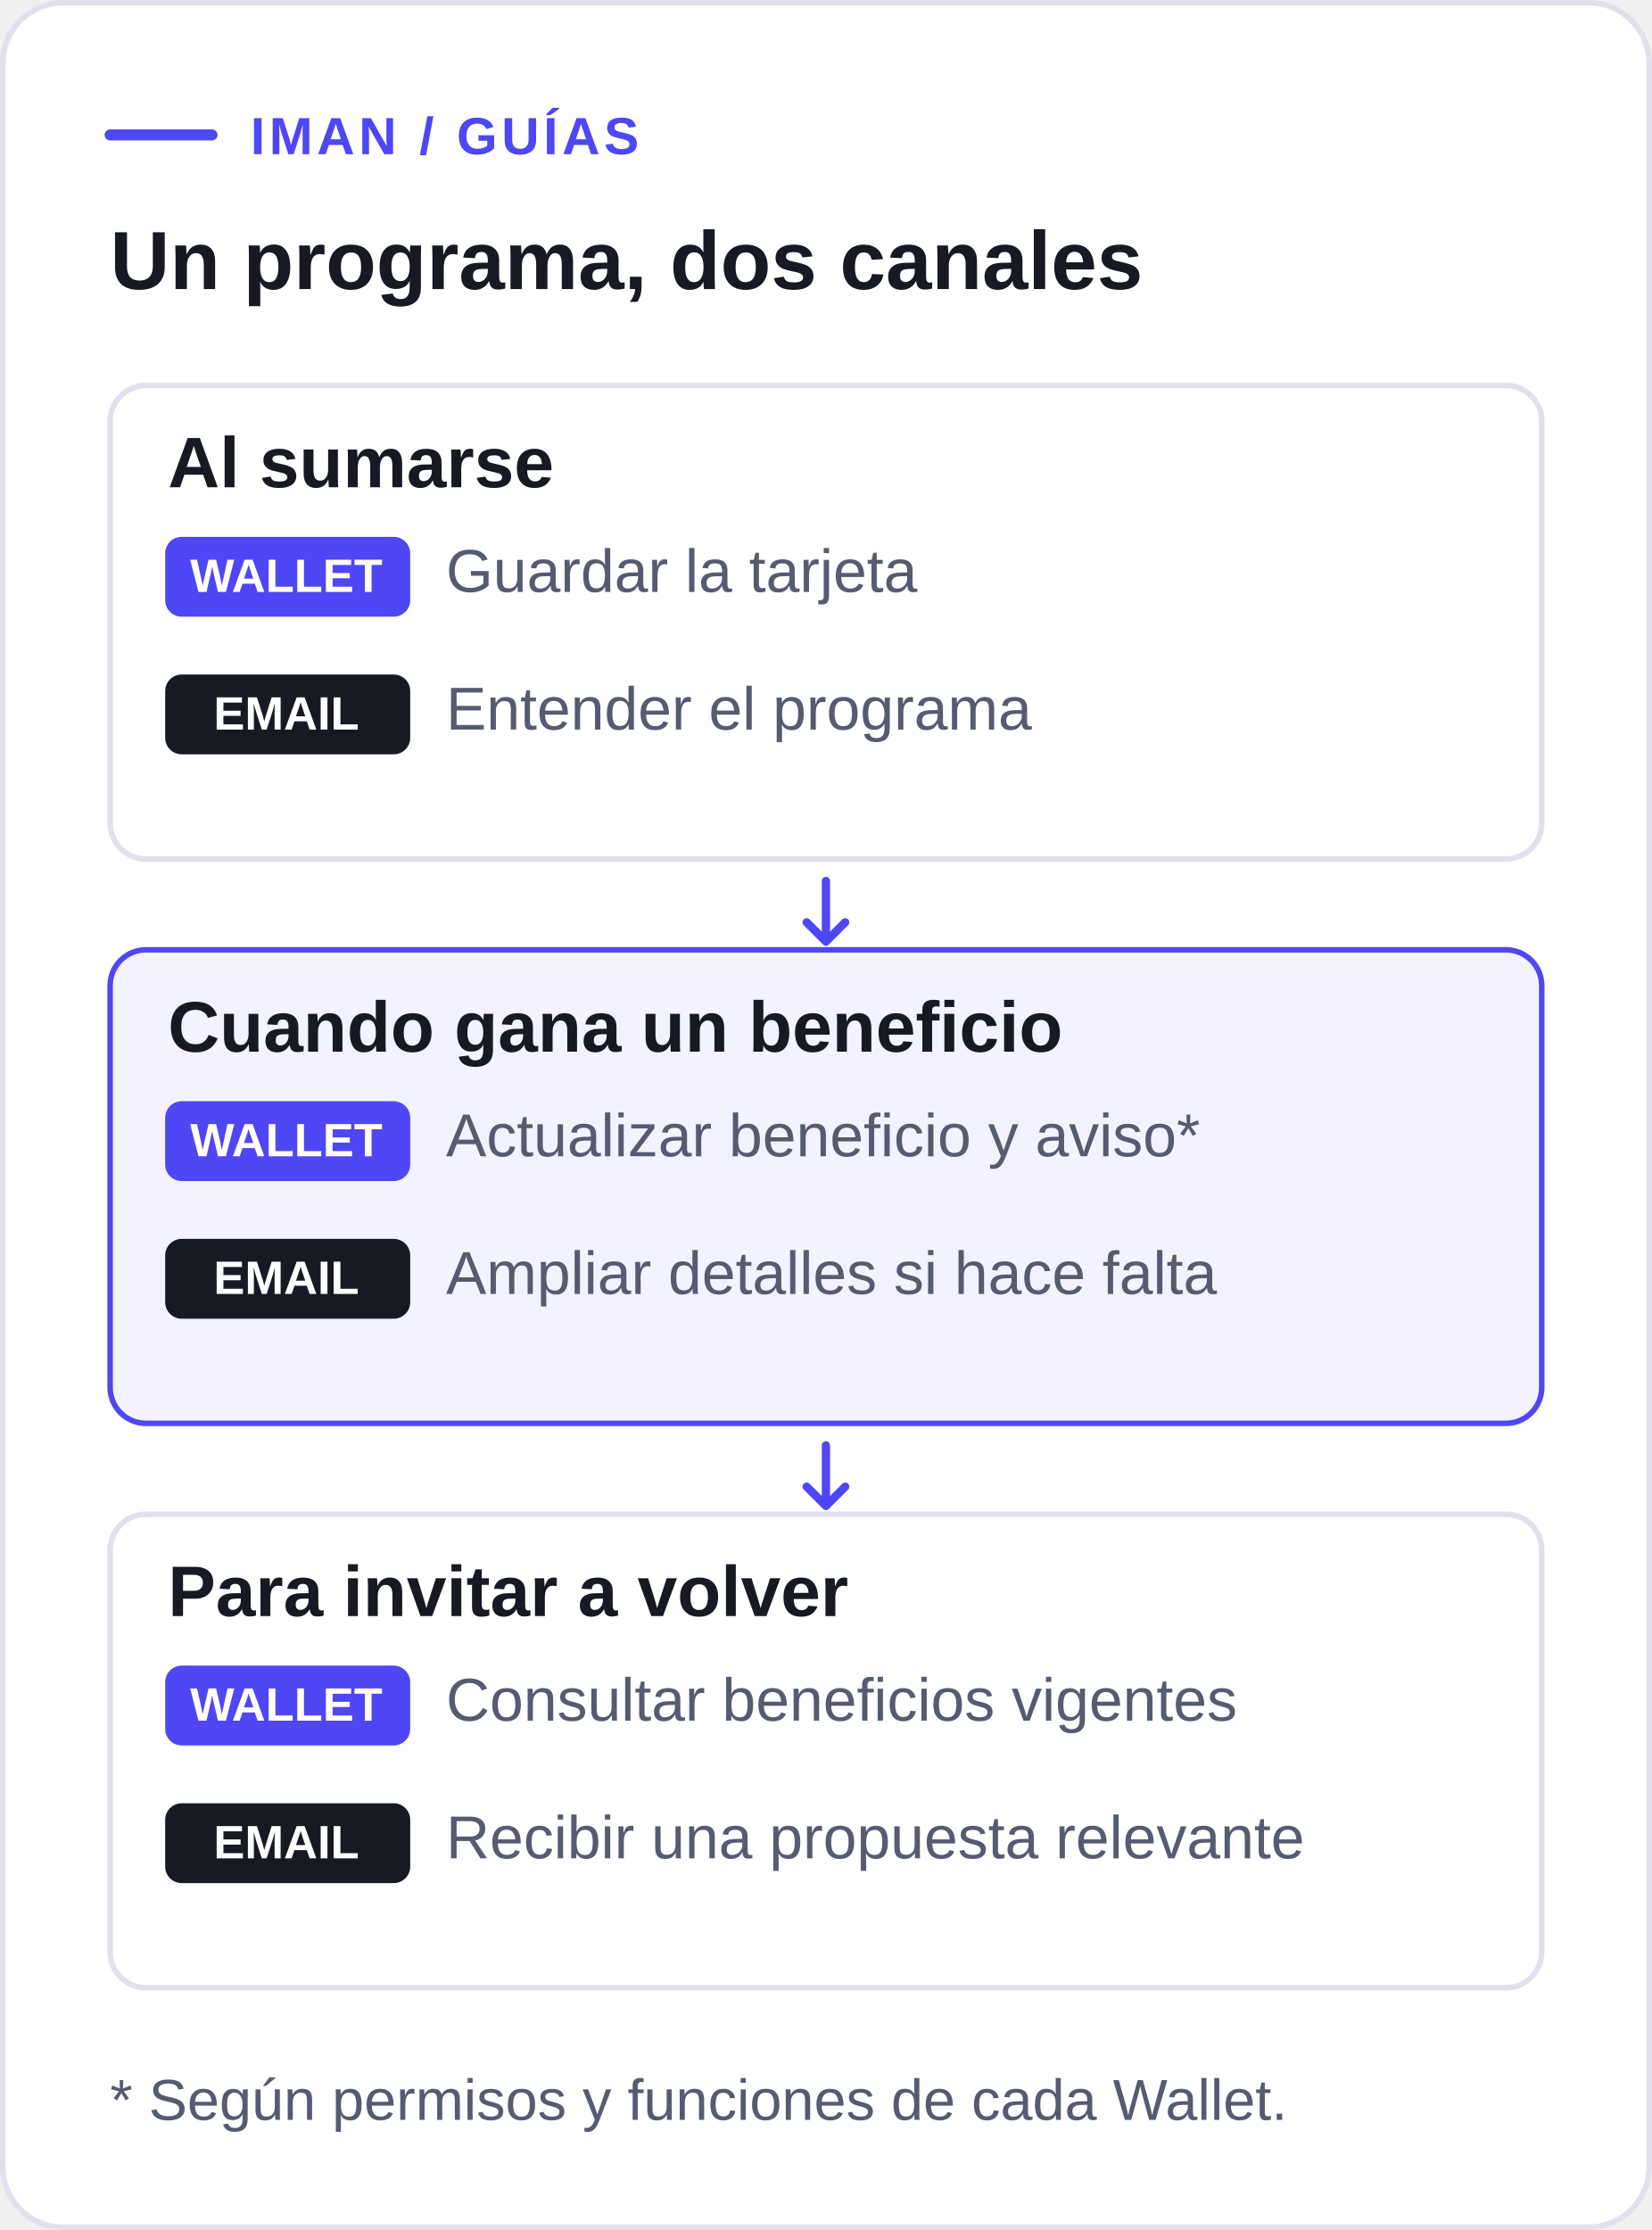
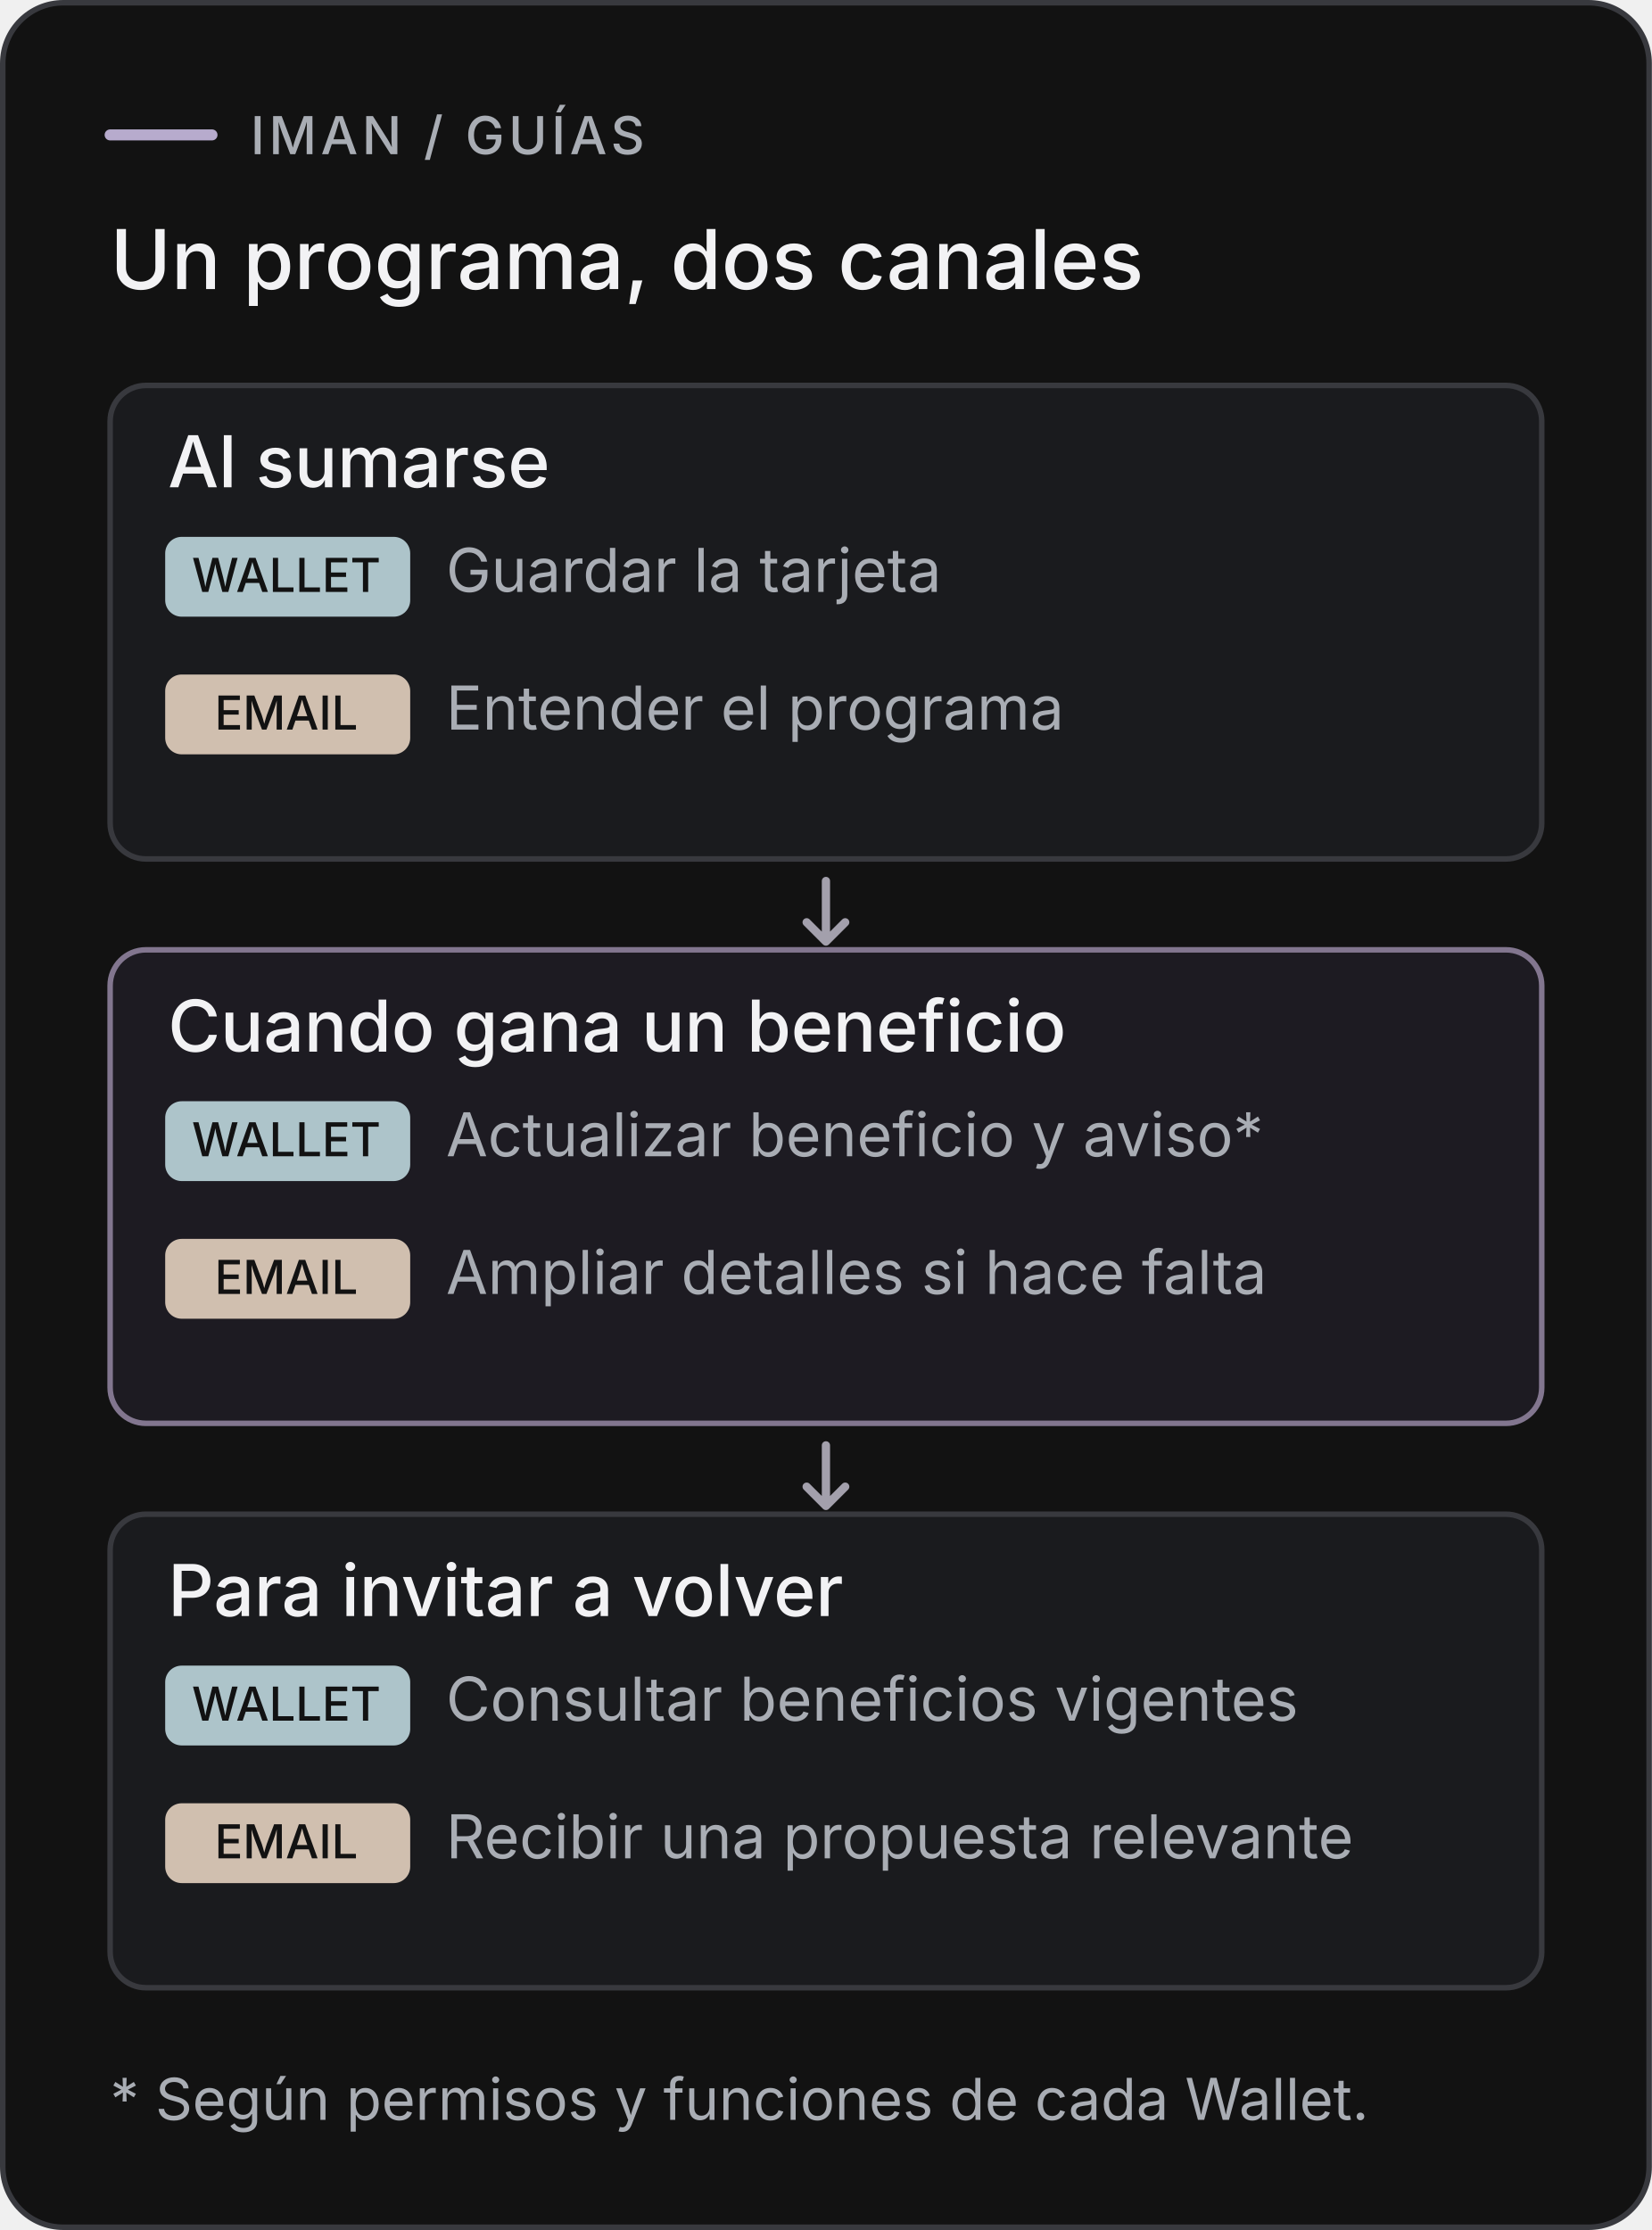
<svg xmlns="http://www.w3.org/2000/svg" width="600" height="810" viewBox="0 0 600 810" role="img" aria-labelledby="title description">
-   <rect x="1" y="1" width="598" height="808" rx="22" fill="#FFFFFF" stroke="#E1E0EC" stroke-width="2" />
-   <g font-family="Arial, Helvetica, sans-serif" fill="#171923">
-     <path d="M40 49H77" stroke="#4F46F5" stroke-width="4" stroke-linecap="round" />
-     <text x="91" y="56" fill="#4F46F5" font-size="19" font-weight="700" letter-spacing="1.5">IMAN / GUÍAS</text>
-     <text x="40" y="105" font-size="30" font-weight="700">Un programa, dos canales</text>
-     <rect x="40" y="140" width="520" height="172" rx="13" fill="#FFFFFF" stroke="#E1E0EC" stroke-width="2" />
-     <text x="61" y="177" font-size="26" font-weight="700">Al sumarse</text>
-     <rect x="60" y="195" width="89" height="29" rx="6" fill="#4F46F5" />
-     <text x="104" y="215" text-anchor="middle" fill="#FFFFFF" font-size="17" font-weight="700">WALLET</text>
-     <text x="162" y="215" font-size="22" fill="#565B70">Guardar la tarjeta</text>
-     <rect x="60" y="245" width="89" height="29" rx="6" fill="#171923" />
-     <text x="104" y="265" text-anchor="middle" fill="#FFFFFF" font-size="17" font-weight="700">EMAIL</text>
-     <text x="162" y="265" font-size="22" fill="#565B70">Entender el programa</text>
-     <path d="M300 320v22m-7-7 7 7 7-7" fill="none" stroke="#4F46F5" stroke-width="3" stroke-linecap="round" stroke-linejoin="round" />
-     <rect x="40" y="345" width="520" height="172" rx="13" fill="#F3F2FF" stroke="#4F46F5" stroke-width="2" />
-     <text x="61" y="382" font-size="26" font-weight="700">Cuando gana un beneficio</text>
-     <rect x="60" y="400" width="89" height="29" rx="6" fill="#4F46F5" />
-     <text x="104" y="420" text-anchor="middle" fill="#FFFFFF" font-size="17" font-weight="700">WALLET</text>
-     <text x="162" y="420" font-size="22" fill="#565B70">Actualizar beneficio y aviso*</text>
-     <rect x="60" y="450" width="89" height="29" rx="6" fill="#171923" />
-     <text x="104" y="470" text-anchor="middle" fill="#FFFFFF" font-size="17" font-weight="700">EMAIL</text>
-     <text x="162" y="470" font-size="22" fill="#565B70">Ampliar detalles si hace falta</text>
-     <path d="M300 525v22m-7-7 7 7 7-7" fill="none" stroke="#4F46F5" stroke-width="3" stroke-linecap="round" stroke-linejoin="round" />
-     <rect x="40" y="550" width="520" height="172" rx="13" fill="#FFFFFF" stroke="#E1E0EC" stroke-width="2" />
-     <text x="61" y="587" font-size="26" font-weight="700">Para invitar a volver</text>
-     <rect x="60" y="605" width="89" height="29" rx="6" fill="#4F46F5" />
-     <text x="104" y="625" text-anchor="middle" fill="#FFFFFF" font-size="17" font-weight="700">WALLET</text>
-     <text x="162" y="625" font-size="22" fill="#565B70">Consultar beneficios vigentes</text>
-     <rect x="60" y="655" width="89" height="29" rx="6" fill="#171923" />
-     <text x="104" y="675" text-anchor="middle" fill="#FFFFFF" font-size="17" font-weight="700">EMAIL</text>
-     <text x="162" y="675" font-size="22" fill="#565B70">Recibir una propuesta relevante</text>
-     <text x="40" y="770" fill="#565B70" font-size="21">* Según permisos y funciones de cada Wallet.</text>
+   <rect x="1" y="1" width="598" height="808" rx="22" fill="#121212" stroke="#38393e" stroke-width="2" />
+   <g font-family="Inter, Arial, Helvetica, sans-serif" fill="#f2f2f4">
+     <path d="M40 49H77" stroke="#b7abcd" stroke-width="4" stroke-linecap="round" />
+     <text x="91" y="56" fill="#a9adb4" font-size="19" font-weight="500" letter-spacing="1.5">IMAN / GUÍAS</text>
+     <text x="40" y="105" font-size="30" font-weight="500">Un programa, dos canales</text>
+     <rect x="40" y="140" width="520" height="172" rx="13" fill="#1a1b1e" stroke="#38393e" stroke-width="2" />
+     <text x="61" y="177" font-size="26" font-weight="500">Al sumarse</text>
+     <rect x="60" y="195" width="89" height="29" rx="6" fill="#adc4ca" />
+     <text x="104" y="215" text-anchor="middle" fill="#121212" font-size="17" font-weight="500">WALLET</text>
+     <text x="162" y="215" font-size="22" fill="#a9adb4">Guardar la tarjeta</text>
+     <rect x="60" y="245" width="89" height="29" rx="6" fill="#d0bfaf" />
+     <text x="104" y="265" text-anchor="middle" fill="#121212" font-size="17" font-weight="500">EMAIL</text>
+     <text x="162" y="265" font-size="22" fill="#a9adb4">Entender el programa</text>
+     <path d="M300 320v22m-7-7 7 7 7-7" fill="none" stroke="#a3a0ac" stroke-width="3" stroke-linecap="round" stroke-linejoin="round" />
+     <rect x="40" y="345" width="520" height="172" rx="13" fill="#1d1b22" stroke="#82768f" stroke-width="2" />
+     <text x="61" y="382" font-size="26" font-weight="500">Cuando gana un beneficio</text>
+     <rect x="60" y="400" width="89" height="29" rx="6" fill="#adc4ca" />
+     <text x="104" y="420" text-anchor="middle" fill="#121212" font-size="17" font-weight="500">WALLET</text>
+     <text x="162" y="420" font-size="22" fill="#a9adb4">Actualizar beneficio y aviso*</text>
+     <rect x="60" y="450" width="89" height="29" rx="6" fill="#d0bfaf" />
+     <text x="104" y="470" text-anchor="middle" fill="#121212" font-size="17" font-weight="500">EMAIL</text>
+     <text x="162" y="470" font-size="22" fill="#a9adb4">Ampliar detalles si hace falta</text>
+     <path d="M300 525v22m-7-7 7 7 7-7" fill="none" stroke="#a3a0ac" stroke-width="3" stroke-linecap="round" stroke-linejoin="round" />
+     <rect x="40" y="550" width="520" height="172" rx="13" fill="#1a1b1e" stroke="#38393e" stroke-width="2" />
+     <text x="61" y="587" font-size="26" font-weight="500">Para invitar a volver</text>
+     <rect x="60" y="605" width="89" height="29" rx="6" fill="#adc4ca" />
+     <text x="104" y="625" text-anchor="middle" fill="#121212" font-size="17" font-weight="500">WALLET</text>
+     <text x="162" y="625" font-size="22" fill="#a9adb4">Consultar beneficios vigentes</text>
+     <rect x="60" y="655" width="89" height="29" rx="6" fill="#d0bfaf" />
+     <text x="104" y="675" text-anchor="middle" fill="#121212" font-size="17" font-weight="500">EMAIL</text>
+     <text x="162" y="675" font-size="22" fill="#a9adb4">Recibir una propuesta relevante</text>
+     <text x="40" y="770" fill="#a9adb4" font-size="21">* Según permisos y funciones de cada Wallet.</text>
  </g>
</svg>
